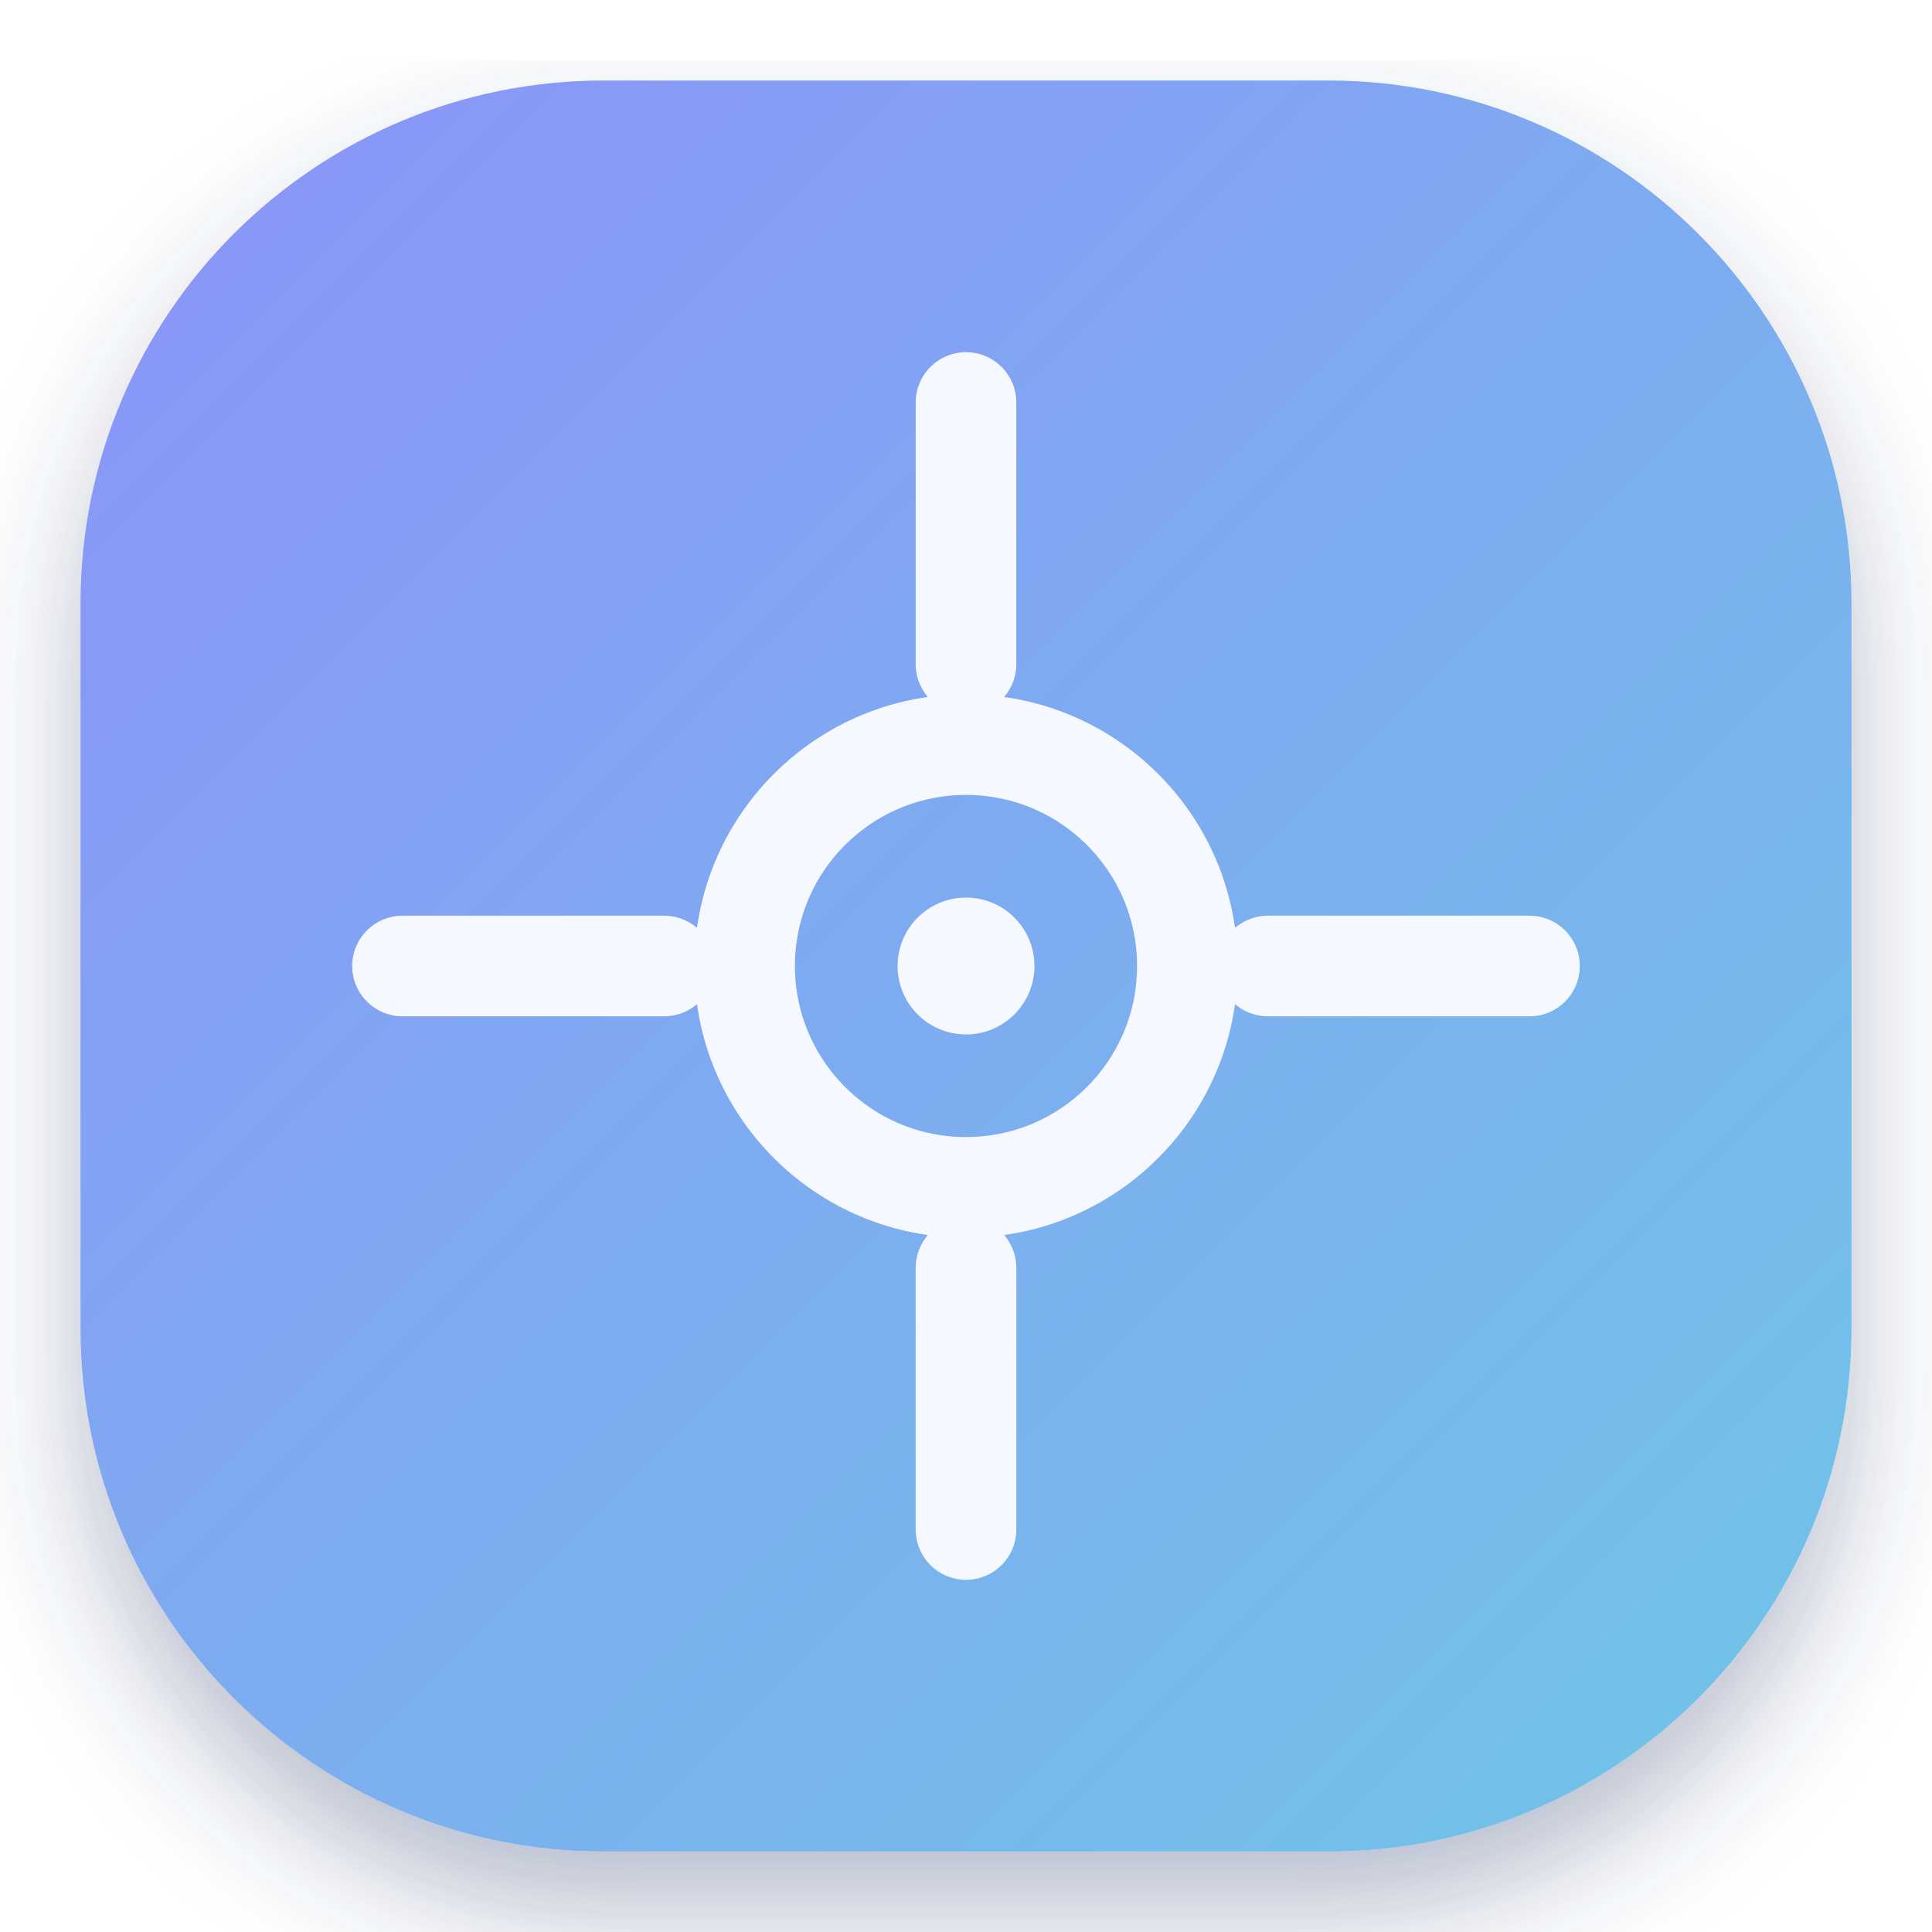
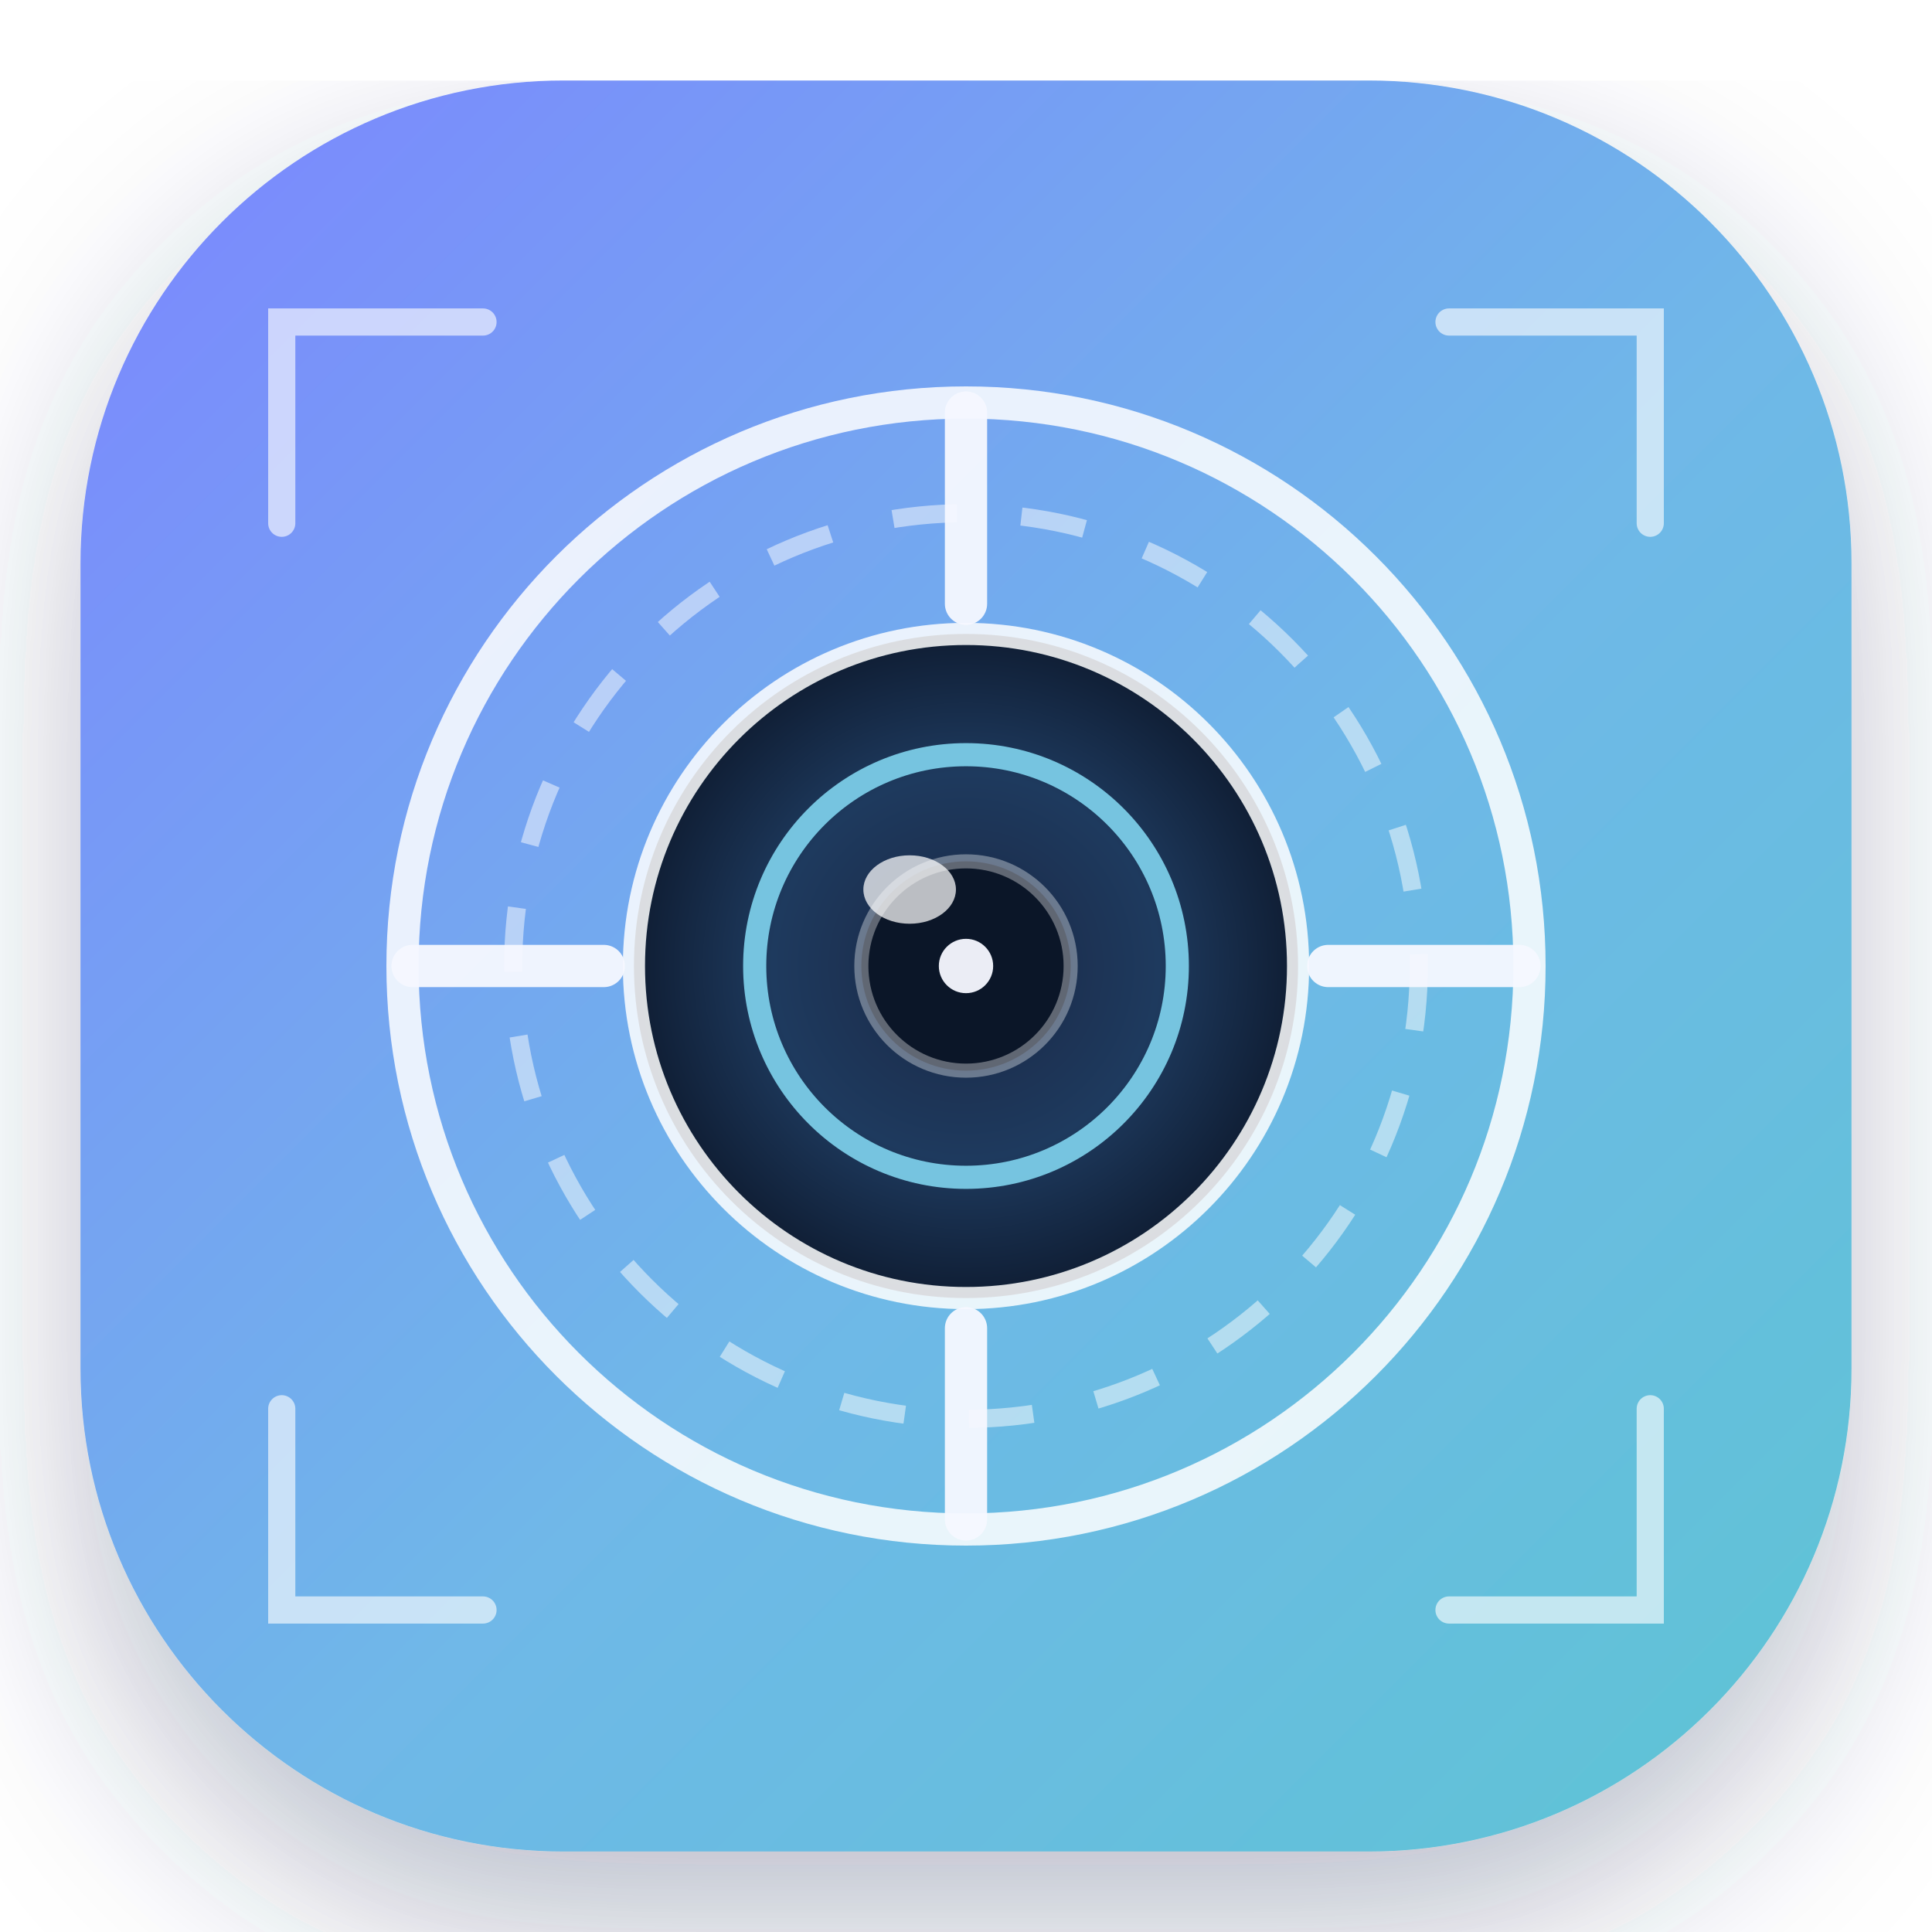
- <svg xmlns="http://www.w3.org/2000/svg" viewBox="0 0 96 96" width="96" height="96">
+ <svg xmlns="http://www.w3.org/2000/svg" viewBox="0 0 96 96" width="96" height="96" role="img" aria-label="Drishti-Optik logo">
  <defs>
-     <linearGradient id="bg" x1="0" y1="0" x2="1" y2="1">
-       <stop offset="0" stop-color="#8b93f8" />
-       <stop offset="1" stop-color="#6fc5e8" />
+     <linearGradient id="drishti-bg" x1="0%" y1="0%" x2="100%" y2="100%">
+       <stop offset="0%" stop-color="#7c86ff" />
+       <stop offset="55%" stop-color="#6fb8e8" />
+       <stop offset="100%" stop-color="#5ec4d4" />
    </linearGradient>
-     <filter id="soft" x="-40%" y="-40%" width="180%" height="180%">
-       <feDropShadow dx="0" dy="3" stdDeviation="3" flood-color="#3b4374" flood-opacity="0.35" />
+     <radialGradient id="drishti-iris" cx="50%" cy="50%" r="50%">
+       <stop offset="0%" stop-color="#1a2744" />
+       <stop offset="58%" stop-color="#1e3a5e" />
+       <stop offset="100%" stop-color="#0f1d33" />
+     </radialGradient>
+     <filter id="drishti-soft" x="-40%" y="-40%" width="180%" height="180%">
+       <feDropShadow dx="0" dy="4" stdDeviation="5" flood-color="#2d3560" flood-opacity="0.32" />
    </filter>
  </defs>
-   <rect x="4" y="4" width="88" height="88" rx="26" fill="url(#bg)" filter="url(#soft)" />
-   <g fill="none" stroke="#f6f8ff" stroke-width="5" stroke-linecap="round">
-     <circle cx="48" cy="48" r="11" />
-     <path d="M48 20v13M48 63v13M20 48h13M63 48h13" />
+   <rect x="4" y="4" width="88" height="88" rx="24" fill="url(#drishti-bg)" filter="url(#drishti-soft)" />
+   <circle cx="48" cy="48" r="28" fill="none" stroke="rgba(255,255,255,0.92)" stroke-width="1.6" opacity="0.92" />
+   <circle cx="48" cy="48" r="22.5" fill="none" stroke="rgba(255,255,255,0.55)" stroke-width="0.9" stroke-dasharray="3.2 3.2" opacity="0.9" />
+   <circle cx="48" cy="48" r="16.5" fill="url(#drishti-iris)" stroke="rgba(255,255,255,0.85)" stroke-width="1.1" />
+   <circle cx="48" cy="48" r="10.5" fill="none" stroke="#7fd4ee" stroke-width="1.15" opacity="0.9" />
+   <circle cx="48" cy="48" r="5.2" fill="#0b1628" stroke="rgba(255,255,255,0.35)" stroke-width="0.7" />
+   <ellipse cx="45.2" cy="44.2" rx="2.3" ry="1.7" fill="rgba(255,255,255,0.72)" />
+   <g stroke="#f6f8ff" stroke-linecap="round" opacity="0.95">
+     <path d="M48 20.5 V30 M48 66 V75.5 M20.5 48 H30 M66 48 H75.5" stroke-width="2.1" />
+     <circle cx="48" cy="48" r="1.35" fill="#f6f8ff" stroke="none" />
  </g>
-   <circle cx="48" cy="48" r="3.4" fill="#f6f8ff" />
+   <g stroke="rgba(255,255,255,0.62)" stroke-width="1.35" stroke-linecap="round" fill="none">
+     <path d="M14 26 V16 H24" />
+     <path d="M72 16 H82 V26" />
+     <path d="M82 70 V80 H72" />
+     <path d="M24 80 H14 V70" />
+   </g>
</svg>
